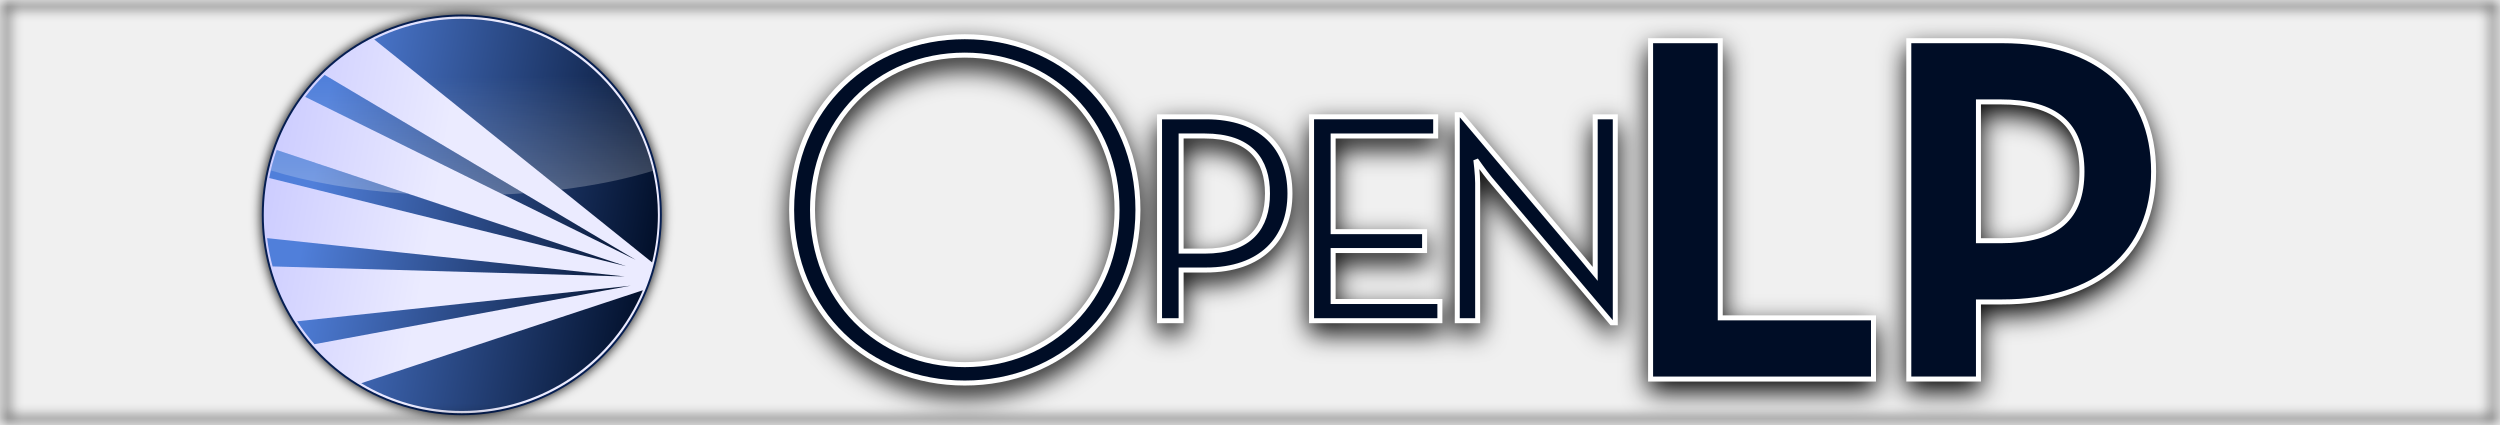
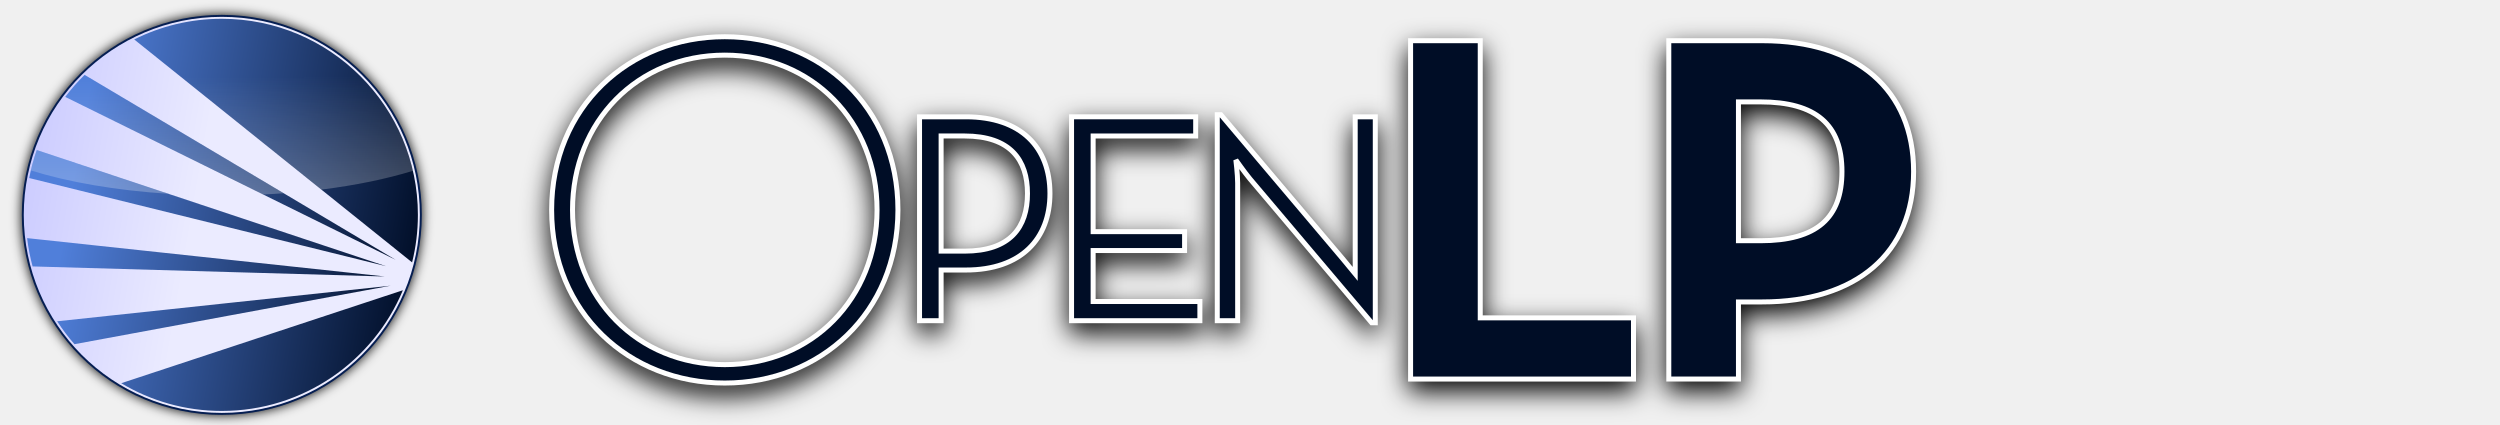
<svg xmlns="http://www.w3.org/2000/svg" xmlns:xlink="http://www.w3.org/1999/xlink" width="500" height="85" id="svg4363" version="1.0">
  <defs id="defs4365">
    <linearGradient id="linearGradient3208">
      <stop style="stop-color:#ffffff;stop-opacity:0.251;" offset="0" id="stop3210" />
      <stop style="stop-color:#ffffff;stop-opacity:0;" offset="1" id="stop3212" />
    </linearGradient>
    <linearGradient id="linearGradient6359">
      <stop style="stop-color:#000d26;stop-opacity:1;" offset="0" id="stop6361" />
      <stop style="stop-color:#507fda;stop-opacity:1;" offset="1" id="stop6363" />
    </linearGradient>
    <linearGradient id="linearGradient3195">
      <stop style="stop-color:#cdcdff;stop-opacity:1;" offset="0" id="stop3197" />
      <stop style="stop-color:#ebebff;stop-opacity:1;" offset="1" id="stop3199" />
    </linearGradient>
    <linearGradient xlink:href="#linearGradient3208" id="linearGradient4437" gradientUnits="userSpaceOnUse" gradientTransform="matrix(0.12702,0,0,0.1374728,-18.12443,2.920873)" x1="470.259" y1="276.689" x2="469.449" y2="104.3" />
    <linearGradient xlink:href="#linearGradient6359" id="linearGradient4440" gradientUnits="userSpaceOnUse" x1="815.75" y1="480.558" x2="201.106" y2="371.859" gradientTransform="matrix(0.1142015,0,0,0.1142015,-11.58089,2.363006)" />
    <linearGradient xlink:href="#linearGradient3195" id="linearGradient4445" gradientUnits="userSpaceOnUse" x1="117.593" y1="384.058" x2="418.21" y2="436.038" />
    <filter id="filter4956">
      <feGaussianBlur stdDeviation="10.732" id="feGaussianBlur4958" />
    </filter>
    <linearGradient xlink:href="#linearGradient3195" id="linearGradient4967" gradientUnits="userSpaceOnUse" x1="117.593" y1="384.058" x2="418.21" y2="436.038" />
    <linearGradient xlink:href="#linearGradient6359" id="linearGradient4969" gradientUnits="userSpaceOnUse" gradientTransform="matrix(0.1142015,0,0,0.1142015,-11.58089,2.363006)" x1="815.75" y1="480.558" x2="201.106" y2="371.859" />
    <linearGradient xlink:href="#linearGradient3208" id="linearGradient4971" gradientUnits="userSpaceOnUse" gradientTransform="matrix(0.12702,0,0,0.1374728,-18.12443,2.920873)" x1="470.259" y1="276.689" x2="469.449" y2="104.3" />
    <filter id="filter4987">
      <feGaussianBlur stdDeviation="4.333" id="feGaussianBlur4989" />
    </filter>
    <filter id="filter5019">
      <feGaussianBlur stdDeviation="4.333" id="feGaussianBlur5021" />
    </filter>
-     <filter id="filter3216">
-       <feGaussianBlur stdDeviation="1.206" id="feGaussianBlur3218" />
-     </filter>
  </defs>
  <g id="layer1">
-     <g id="g4960" transform="translate(50,-1.855689)">
-       <path style="fill:#000000;fill-opacity:1;fill-rule:nonzero;stroke:none;stroke-width:5;stroke-linecap:butt;stroke-miterlimit:4;stroke-dasharray:none;stroke-opacity:1;display:inline;filter:url(#filter4956)" id="path3204" d="M 833.03,395.269 A 357.719,357.719 0 1 1 117.593,395.269 A 357.719,357.719 0 1 1 833.03,395.269 z" transform="matrix(0.1118197,0,0,0.1118197,-10.78655,0.6324178)" />
-       <path transform="matrix(0.1118197,0,0,0.1118197,-10.78655,0.6324178)" d="M 833.03,395.269 A 357.719,357.719 0 1 1 117.593,395.269 A 357.719,357.719 0 1 1 833.03,395.269 z" id="path3206" style="fill:#051e52;fill-opacity:1;fill-rule:nonzero;stroke:none;stroke-width:5;stroke-linecap:butt;stroke-miterlimit:4;stroke-dasharray:none;stroke-opacity:1;display:inline" />
-       <path style="fill:url(#linearGradient4967);fill-opacity:1;fill-rule:nonzero;stroke:none;stroke-width:5;stroke-linecap:butt;stroke-miterlimit:4;stroke-dasharray:none;stroke-opacity:1;display:inline" id="path3208" d="M 833.03,395.269 A 357.719,357.719 0 1 1 117.593,395.269 A 357.719,357.719 0 1 1 833.03,395.269 z" transform="matrix(0.1107234,0,0,0.1107234,-10.26548,1.06574)" />
-       <path style="fill:url(#linearGradient4969);fill-opacity:1;fill-rule:nonzero;stroke:none;stroke-width:5;stroke-linecap:butt;stroke-miterlimit:4;stroke-dasharray:none;stroke-opacity:1;display:inline" d="M 42.361,5.614 C 36.064,5.614 30.113,7.102 24.839,9.743 L 53.061,32.384 L 80.419,54.332 C 81.177,51.289 81.579,48.108 81.579,44.832 C 81.579,23.185 64.009,5.614 42.361,5.614 z M 14.921,16.827 C 13.524,18.197 12.23,19.671 11.049,21.235 L 49.189,40.042 L 77.157,53.836 L 49.306,37.273 L 14.921,16.827 z M 5.346,31.856 C 4.71,33.668 4.206,35.54 3.84,37.462 L 46.655,48.04 L 75.191,55.092 L 46.662,45.599 L 5.346,31.856 z M 3.422,49.478 C 3.651,51.413 4.018,53.304 4.518,55.142 L 44.574,56.284 L 74.977,57.155 L 45.495,53.989 L 3.422,49.478 z M 76.158,58.989 L 44.835,62.333 L 9.429,66.112 C 10.473,67.725 11.631,69.257 12.894,70.695 L 43.9,64.956 L 76.158,58.989 z M 78.574,59.903 L 45.559,70.802 L 22.248,78.496 C 28.13,82.021 35.009,84.046 42.361,84.046 C 58.669,84.046 72.663,74.076 78.574,59.903 z" id="path3210" />
-       <path style="fill:url(#linearGradient4971);fill-opacity:1;fill-rule:nonzero;stroke:none;stroke-width:4.8;stroke-linecap:butt;stroke-miterlimit:4;stroke-dasharray:none;stroke-opacity:1;display:inline" d="M 42.361,5.614 C 36.064,5.614 30.113,7.102 24.839,9.743 L 53.061,32.384 L 62.272,39.775 C 69.133,38.92 75.343,37.632 80.58,36.017 C 76.576,18.609 60.978,5.614 42.361,5.614 z M 14.921,16.827 C 13.524,18.197 12.23,19.671 11.049,21.235 L 49.189,40.042 L 50.648,40.763 C 52.035,40.697 53.404,40.613 54.756,40.513 L 49.306,37.273 L 14.921,16.827 z M 5.346,31.856 C 4.879,33.185 4.483,34.548 4.161,35.938 C 11.632,38.272 21.112,39.931 31.669,40.613 L 5.346,31.856 z" id="path3212" />
+     <g id="g4960" transform="translate(2,-1.855689)">
+       <path style="fill:#000000;fill-opacity:1;fill-rule:nonzero;stroke:none;display:inline;filter:url(#filter4956)" id="path3204" d="m 833.03,395.269 c 0,197.563 -160.156,357.719 -357.719,357.719 -197.563,0 -357.719,-160.156 -357.719,-357.719 0,-197.563 160.156,-357.719 357.719,-357.719 197.563,0 357.719,160.156 357.719,357.719 z" transform="matrix(0.1118197,0,0,0.1118197,-10.78655,0.6324178)" />
+       <path transform="matrix(0.1118197,0,0,0.1118197,-10.78655,0.6324178)" d="m 833.03,395.269 c 0,197.563 -160.156,357.719 -357.719,357.719 -197.563,0 -357.719,-160.156 -357.719,-357.719 0,-197.563 160.156,-357.719 357.719,-357.719 197.563,0 357.719,160.156 357.719,357.719 z" id="path3206" style="fill:#051e52;fill-opacity:1;fill-rule:nonzero;stroke:none;display:inline" />
+       <path style="fill:url(#linearGradient4967);fill-opacity:1;fill-rule:nonzero;stroke:none;display:inline" id="path3208" d="m 833.03,395.269 c 0,197.563 -160.156,357.719 -357.719,357.719 -197.563,0 -357.719,-160.156 -357.719,-357.719 0,-197.563 160.156,-357.719 357.719,-357.719 197.563,0 357.719,160.156 357.719,357.719 z" transform="matrix(0.1107234,0,0,0.1107234,-10.26548,1.06574)" />
+       <path style="fill:url(#linearGradient4969);fill-opacity:1;fill-rule:nonzero;stroke:none;display:inline" d="m 42.361,5.614 c -6.297,0 -12.248,1.488 -17.523,4.129 L 53.061,32.384 80.419,54.332 c 0.758,-3.042 1.16,-6.224 1.16,-9.5 0,-21.647 -17.57,-39.218 -39.218,-39.218 z M 14.921,16.827 c -1.397,1.369 -2.691,2.843 -3.872,4.407 L 49.189,40.042 77.157,53.836 49.306,37.273 14.921,16.827 z M 5.346,31.856 c -0.636,1.812 -1.14,3.684 -1.506,5.607 L 46.655,48.04 75.191,55.092 46.662,45.599 5.346,31.856 z M 3.422,49.478 c 0.229,1.935 0.595,3.826 1.096,5.664 l 40.056,1.142 30.403,0.871 -29.482,-3.166 -42.073,-4.511 z m 72.736,9.511 -31.323,3.344 -35.406,3.779 c 1.044,1.612 2.202,3.145 3.465,4.582 l 31.006,-5.739 32.258,-5.967 z m 2.416,0.914 -33.015,10.899 -23.311,7.694 c 5.883,3.525 12.762,5.549 20.114,5.549 16.308,0 30.302,-9.969 36.213,-24.143 z" id="path3210" />
+       <path style="fill:url(#linearGradient4971);fill-opacity:1;fill-rule:nonzero;stroke:none;display:inline" d="m 42.361,5.614 c -6.297,0 -12.248,1.488 -17.523,4.129 l 28.222,22.64 9.211,7.391 C 69.133,38.92 75.343,37.632 80.58,36.017 76.576,18.609 60.978,5.614 42.361,5.614 z M 14.921,16.827 c -1.397,1.369 -2.691,2.843 -3.872,4.407 l 38.14,18.808 1.46,0.721 c 1.387,-0.067 2.756,-0.15 4.108,-0.25 L 49.306,37.273 14.921,16.827 z M 5.346,31.856 c -0.467,1.329 -0.863,2.692 -1.185,4.083 7.471,2.334 16.951,3.993 27.508,4.675 L 5.346,31.856 z" id="path3212" />
    </g>
-     <g id="g3221" transform="matrix(0.5913526,0,0,0.5913526,-285.5853,-591.7187)" style="fill:#000000;fill-opacity:0;filter:url(#filter4987)">
-       <path id="path3223" d="M 801.444,1038.553 L 817.061,1038.553 C 835.923,1038.553 845.557,1048.997 845.557,1064.514 C 845.557,1079.726 835.923,1090.373 817.061,1090.373 L 808.745,1090.373 L 808.745,1107.512 L 801.444,1107.512 L 801.444,1038.553 L 801.444,1038.553 z M 816.655,1083.984 C 832.172,1083.984 837.952,1075.872 837.952,1064.513 C 837.952,1053.154 832.172,1045.042 816.655,1045.042 L 808.745,1045.042 L 808.745,1083.983 L 816.655,1083.983 L 816.655,1083.984 z" style="fill:#000000;fill-opacity:0" />
-       <path id="path3225" d="M 852.858,1038.553 L 894.842,1038.553 L 894.842,1045.043 L 860.158,1045.043 L 860.158,1077.393 L 891.089,1077.393 L 891.089,1083.782 L 860.158,1083.782 L 860.158,1101.022 L 896.261,1101.022 L 896.261,1107.512 L 852.858,1107.512 L 852.858,1038.553 z" style="fill:#000000;fill-opacity:0" />
-       <path id="path3227" d="M 913.197,1059.545 C 911.27,1057.212 908.43,1053.155 908.43,1053.155 C 908.43,1053.155 909.038,1058.023 909.038,1060.965 L 909.038,1107.512 L 902.142,1107.512 L 902.142,1037.843 L 903.359,1037.843 L 944.532,1086.52 C 946.459,1088.853 948.791,1091.683 948.791,1091.683 C 948.791,1091.683 948.791,1088.041 948.791,1085.101 L 948.791,1038.553 L 955.586,1038.553 L 955.586,1108.222 L 954.369,1108.222 L 913.197,1059.545 z" style="fill:#000000;fill-opacity:0" />
-       <path id="path3229" d="M 677.015,1070.032 C 677.015,1035.196 703.268,1011.468 735.579,1011.468 C 767.89,1011.468 794.143,1035.197 794.143,1070.032 C 794.143,1104.867 767.89,1128.596 735.579,1128.596 C 703.268,1128.596 677.015,1104.868 677.015,1070.032 z M 787.075,1070.032 C 787.075,1040.077 765.03,1017.694 735.579,1017.694 C 706.128,1017.694 684.083,1040.077 684.083,1070.032 C 684.083,1099.988 706.128,1122.37 735.579,1122.37 C 765.03,1122.37 787.075,1099.988 787.075,1070.032 z" style="fill:#000000;fill-opacity:0" />
-       <path id="path3231" d="M 967.521,1012.814 L 991.082,1012.814 L 991.082,1106.551 L 1042.915,1106.551 L 1042.915,1127.25 L 967.521,1127.25 L 967.521,1012.814 z" style="fill:#000000;fill-opacity:0" />
-       <path id="path3233" d="M 1054.85,1012.814 L 1086.489,1012.814 C 1118.464,1012.814 1137.649,1029.475 1137.649,1057.074 C 1137.649,1084.674 1118.295,1101.166 1086.489,1101.166 L 1078.411,1101.166 L 1078.411,1127.251 L 1054.85,1127.251 L 1054.85,1012.814 z M 1085.815,1080.467 C 1105,1080.467 1113.414,1072.726 1113.414,1057.074 C 1113.414,1041.255 1104.663,1033.513 1085.815,1033.513 L 1078.41,1033.513 L 1078.41,1080.466 L 1085.815,1080.466 L 1085.815,1080.467 z" style="fill:#000000;fill-opacity:0" />
-     </g>
-     <g id="g5067" transform="translate(58.90617,-82.92308)">
-       <g style="fill:#000000;fill-opacity:1;stroke:#000000;stroke-width:1.691;stroke-miterlimit:4;stroke-dasharray:none;stroke-opacity:1;filter:url(#filter5019)" transform="matrix(0.5913526,0,0,0.5913526,-300.9361,-505.8675)" id="g4991">
-         <path style="fill:#000000;fill-opacity:1;stroke:#000000;stroke-width:1.691;stroke-miterlimit:4;stroke-dasharray:none;stroke-opacity:1" d="M 801.444,1038.553 L 817.061,1038.553 C 835.923,1038.553 845.557,1048.997 845.557,1064.514 C 845.557,1079.726 835.923,1090.373 817.061,1090.373 L 808.745,1090.373 L 808.745,1107.512 L 801.444,1107.512 L 801.444,1038.553 L 801.444,1038.553 z M 816.655,1083.984 C 832.172,1083.984 837.952,1075.872 837.952,1064.513 C 837.952,1053.154 832.172,1045.042 816.655,1045.042 L 808.745,1045.042 L 808.745,1083.983 L 816.655,1083.983 L 816.655,1083.984 z" id="path4993" />
-         <path style="fill:#000000;fill-opacity:1;stroke:#000000;stroke-width:1.691;stroke-miterlimit:4;stroke-dasharray:none;stroke-opacity:1" d="M 852.858,1038.553 L 894.842,1038.553 L 894.842,1045.043 L 860.158,1045.043 L 860.158,1077.393 L 891.089,1077.393 L 891.089,1083.782 L 860.158,1083.782 L 860.158,1101.022 L 896.261,1101.022 L 896.261,1107.512 L 852.858,1107.512 L 852.858,1038.553 z" id="path4995" />
-         <path style="fill:#000000;fill-opacity:1;stroke:#000000;stroke-width:1.691;stroke-miterlimit:4;stroke-dasharray:none;stroke-opacity:1" d="M 913.197,1059.545 C 911.27,1057.212 908.43,1053.155 908.43,1053.155 C 908.43,1053.155 909.038,1058.023 909.038,1060.965 L 909.038,1107.512 L 902.142,1107.512 L 902.142,1037.843 L 903.359,1037.843 L 944.532,1086.52 C 946.459,1088.853 948.791,1091.683 948.791,1091.683 C 948.791,1091.683 948.791,1088.041 948.791,1085.101 L 948.791,1038.553 L 955.586,1038.553 L 955.586,1108.222 L 954.369,1108.222 L 913.197,1059.545 z" id="path4997" />
-         <path style="fill:#000000;fill-opacity:1;stroke:#000000;stroke-width:1.691;stroke-miterlimit:4;stroke-dasharray:none;stroke-opacity:1" d="M 677.015,1070.032 C 677.015,1035.196 703.268,1011.468 735.579,1011.468 C 767.89,1011.468 794.143,1035.197 794.143,1070.032 C 794.143,1104.867 767.89,1128.596 735.579,1128.596 C 703.268,1128.596 677.015,1104.868 677.015,1070.032 z M 787.075,1070.032 C 787.075,1040.077 765.03,1017.694 735.579,1017.694 C 706.128,1017.694 684.083,1040.077 684.083,1070.032 C 684.083,1099.988 706.128,1122.37 735.579,1122.37 C 765.03,1122.37 787.075,1099.988 787.075,1070.032 z" id="path4999" />
-         <path style="fill:#000000;fill-opacity:1;stroke:#000000;stroke-width:1.691;stroke-miterlimit:4;stroke-dasharray:none;stroke-opacity:1" d="M 967.521,1012.814 L 991.082,1012.814 L 991.082,1106.551 L 1042.915,1106.551 L 1042.915,1127.25 L 967.521,1127.25 L 967.521,1012.814 z" id="path5001" />
-         <path style="fill:#000000;fill-opacity:1;stroke:#000000;stroke-width:1.691;stroke-miterlimit:4;stroke-dasharray:none;stroke-opacity:1" d="M 1054.85,1012.814 L 1086.489,1012.814 C 1118.464,1012.814 1137.649,1029.475 1137.649,1057.074 C 1137.649,1084.674 1118.295,1101.166 1086.489,1101.166 L 1078.411,1101.166 L 1078.411,1127.251 L 1054.85,1127.251 L 1054.85,1012.814 z M 1085.815,1080.467 C 1105,1080.467 1113.414,1072.726 1113.414,1057.074 C 1113.414,1041.255 1104.663,1033.513 1085.815,1033.513 L 1078.41,1033.513 L 1078.41,1080.466 L 1085.815,1080.466 L 1085.815,1080.467 z" id="path5003" />
+     <g id="g5067" transform="translate(10.90617,-82.92308)">
+       <g style="fill:#000000;fill-opacity:1;stroke:#000000;stroke-width:1.691;stroke-miterlimit:4;stroke-opacity:1;stroke-dasharray:none;filter:url(#filter5019)" transform="matrix(0.5913526,0,0,0.5913526,-300.9361,-505.8675)" id="g4991">
+         <path style="fill:#000000;fill-opacity:1;stroke:#000000;stroke-width:1.691;stroke-miterlimit:4;stroke-opacity:1;stroke-dasharray:none" d="m 801.444,1038.553 15.617,0 c 18.862,0 28.496,10.444 28.496,25.961 0,15.212 -9.634,25.859 -28.496,25.859 l -8.316,0 0,17.139 -7.301,0 0,-68.959 0,0 z m 15.211,45.431 c 15.517,0 21.297,-8.112 21.297,-19.471 0,-11.359 -5.78,-19.471 -21.297,-19.471 l -7.91,0 0,38.941 7.91,0 0,10e-4 z" id="path4993" />
+         <path style="fill:#000000;fill-opacity:1;stroke:#000000;stroke-width:1.691;stroke-miterlimit:4;stroke-opacity:1;stroke-dasharray:none" d="m 852.858,1038.553 41.984,0 0,6.49 -34.684,0 0,32.35 30.931,0 0,6.389 -30.931,0 0,17.24 36.103,0 0,6.49 -43.403,0 0,-68.959 z" id="path4995" />
+         <path style="fill:#000000;fill-opacity:1;stroke:#000000;stroke-width:1.691;stroke-miterlimit:4;stroke-opacity:1;stroke-dasharray:none" d="m 913.197,1059.545 c -1.927,-2.333 -4.767,-6.39 -4.767,-6.39 0,0 0.608,4.868 0.608,7.81 l 0,46.547 -6.896,0 0,-69.669 1.217,0 41.173,48.677 c 1.927,2.333 4.259,5.163 4.259,5.163 0,0 0,-3.642 0,-6.582 l 0,-46.548 6.795,0 0,69.669 -1.217,0 -41.172,-48.677 z" id="path4997" />
+         <path style="fill:#000000;fill-opacity:1;stroke:#000000;stroke-width:1.691;stroke-miterlimit:4;stroke-opacity:1;stroke-dasharray:none" d="m 677.015,1070.032 c 0,-34.836 26.253,-58.564 58.564,-58.564 32.311,0 58.564,23.729 58.564,58.564 0,34.835 -26.253,58.564 -58.564,58.564 -32.311,0 -58.564,-23.728 -58.564,-58.564 z m 110.06,0 c 0,-29.955 -22.045,-52.338 -51.496,-52.338 -29.451,0 -51.496,22.383 -51.496,52.338 0,29.956 22.045,52.338 51.496,52.338 29.451,0 51.496,-22.382 51.496,-52.338 z" id="path4999" />
+         <path style="fill:#000000;fill-opacity:1;stroke:#000000;stroke-width:1.691;stroke-miterlimit:4;stroke-opacity:1;stroke-dasharray:none" d="m 967.521,1012.814 23.561,0 0,93.737 51.833,0 0,20.699 -75.394,0 0,-114.436 z" id="path5001" />
+         <path style="fill:#000000;fill-opacity:1;stroke:#000000;stroke-width:1.691;stroke-miterlimit:4;stroke-opacity:1;stroke-dasharray:none" d="m 1054.85,1012.814 31.639,0 c 31.975,0 51.16,16.661 51.16,44.26 0,27.6 -19.354,44.092 -51.16,44.092 l -8.078,0 0,26.085 -23.561,0 0,-114.437 z m 30.965,67.653 c 19.185,0 27.599,-7.741 27.599,-23.393 0,-15.819 -8.751,-23.561 -27.599,-23.561 l -7.405,0 0,46.953 7.405,0 0,0 z" id="path5003" />
      </g>
-       <g id="g5005" transform="matrix(0.5913526,0,0,0.5913526,-300.9361,-507.8675)" style="fill:#000d26;fill-opacity:1;stroke:#ffffff;stroke-width:1.691;stroke-miterlimit:4;stroke-dasharray:none;stroke-opacity:1">
-         <path id="path5007" d="M 801.444,1038.553 L 817.061,1038.553 C 835.923,1038.553 845.557,1048.997 845.557,1064.514 C 845.557,1079.726 835.923,1090.373 817.061,1090.373 L 808.745,1090.373 L 808.745,1107.512 L 801.444,1107.512 L 801.444,1038.553 L 801.444,1038.553 z M 816.655,1083.984 C 832.172,1083.984 837.952,1075.872 837.952,1064.513 C 837.952,1053.154 832.172,1045.042 816.655,1045.042 L 808.745,1045.042 L 808.745,1083.983 L 816.655,1083.983 L 816.655,1083.984 z" style="fill:#000d26;fill-opacity:1;stroke:#ffffff;stroke-width:1.691;stroke-miterlimit:4;stroke-dasharray:none;stroke-opacity:1" />
-         <path id="path5009" d="M 852.858,1038.553 L 894.842,1038.553 L 894.842,1045.043 L 860.158,1045.043 L 860.158,1077.393 L 891.089,1077.393 L 891.089,1083.782 L 860.158,1083.782 L 860.158,1101.022 L 896.261,1101.022 L 896.261,1107.512 L 852.858,1107.512 L 852.858,1038.553 z" style="fill:#000d26;fill-opacity:1;stroke:#ffffff;stroke-width:1.691;stroke-miterlimit:4;stroke-dasharray:none;stroke-opacity:1" />
-         <path id="path5011" d="M 913.197,1059.545 C 911.27,1057.212 908.43,1053.155 908.43,1053.155 C 908.43,1053.155 909.038,1058.023 909.038,1060.965 L 909.038,1107.512 L 902.142,1107.512 L 902.142,1037.843 L 903.359,1037.843 L 944.532,1086.52 C 946.459,1088.853 948.791,1091.683 948.791,1091.683 C 948.791,1091.683 948.791,1088.041 948.791,1085.101 L 948.791,1038.553 L 955.586,1038.553 L 955.586,1108.222 L 954.369,1108.222 L 913.197,1059.545 z" style="fill:#000d26;fill-opacity:1;stroke:#ffffff;stroke-width:1.691;stroke-miterlimit:4;stroke-dasharray:none;stroke-opacity:1" />
-         <path id="path5013" d="M 677.015,1070.032 C 677.015,1035.196 703.268,1011.468 735.579,1011.468 C 767.89,1011.468 794.143,1035.197 794.143,1070.032 C 794.143,1104.867 767.89,1128.596 735.579,1128.596 C 703.268,1128.596 677.015,1104.868 677.015,1070.032 z M 787.075,1070.032 C 787.075,1040.077 765.03,1017.694 735.579,1017.694 C 706.128,1017.694 684.083,1040.077 684.083,1070.032 C 684.083,1099.988 706.128,1122.37 735.579,1122.37 C 765.03,1122.37 787.075,1099.988 787.075,1070.032 z" style="fill:#000d26;fill-opacity:1;stroke:#ffffff;stroke-width:1.691;stroke-miterlimit:4;stroke-dasharray:none;stroke-opacity:1" />
-         <path id="path5015" d="M 967.521,1012.814 L 991.082,1012.814 L 991.082,1106.551 L 1042.915,1106.551 L 1042.915,1127.25 L 967.521,1127.25 L 967.521,1012.814 z" style="fill:#000d26;fill-opacity:1;stroke:#ffffff;stroke-width:1.691;stroke-miterlimit:4;stroke-dasharray:none;stroke-opacity:1" />
-         <path id="path5017" d="M 1054.85,1012.814 L 1086.489,1012.814 C 1118.464,1012.814 1137.649,1029.475 1137.649,1057.074 C 1137.649,1084.674 1118.295,1101.166 1086.489,1101.166 L 1078.411,1101.166 L 1078.411,1127.251 L 1054.85,1127.251 L 1054.85,1012.814 z M 1085.815,1080.467 C 1105,1080.467 1113.414,1072.726 1113.414,1057.074 C 1113.414,1041.255 1104.663,1033.513 1085.815,1033.513 L 1078.41,1033.513 L 1078.41,1080.466 L 1085.815,1080.466 L 1085.815,1080.467 z" style="fill:#000d26;fill-opacity:1;stroke:#ffffff;stroke-width:1.691;stroke-miterlimit:4;stroke-dasharray:none;stroke-opacity:1" />
+       <g id="g5005" transform="matrix(0.5913526,0,0,0.5913526,-300.9361,-507.8675)" style="fill:#000d26;fill-opacity:1;stroke:#ffffff;stroke-width:1.691;stroke-miterlimit:4;stroke-opacity:1;stroke-dasharray:none">
+         <path id="path5007" d="m 801.444,1038.553 15.617,0 c 18.862,0 28.496,10.444 28.496,25.961 0,15.212 -9.634,25.859 -28.496,25.859 l -8.316,0 0,17.139 -7.301,0 0,-68.959 0,0 z m 15.211,45.431 c 15.517,0 21.297,-8.112 21.297,-19.471 0,-11.359 -5.78,-19.471 -21.297,-19.471 l -7.91,0 0,38.941 7.91,0 0,10e-4 z" style="fill:#000d26;fill-opacity:1;stroke:#ffffff;stroke-width:1.691;stroke-miterlimit:4;stroke-opacity:1;stroke-dasharray:none" />
+         <path id="path5009" d="m 852.858,1038.553 41.984,0 0,6.49 -34.684,0 0,32.35 30.931,0 0,6.389 -30.931,0 0,17.24 36.103,0 0,6.49 -43.403,0 0,-68.959 z" style="fill:#000d26;fill-opacity:1;stroke:#ffffff;stroke-width:1.691;stroke-miterlimit:4;stroke-opacity:1;stroke-dasharray:none" />
+         <path id="path5011" d="m 913.197,1059.545 c -1.927,-2.333 -4.767,-6.39 -4.767,-6.39 0,0 0.608,4.868 0.608,7.81 l 0,46.547 -6.896,0 0,-69.669 1.217,0 41.173,48.677 c 1.927,2.333 4.259,5.163 4.259,5.163 0,0 0,-3.642 0,-6.582 l 0,-46.548 6.795,0 0,69.669 -1.217,0 -41.172,-48.677 z" style="fill:#000d26;fill-opacity:1;stroke:#ffffff;stroke-width:1.691;stroke-miterlimit:4;stroke-opacity:1;stroke-dasharray:none" />
+         <path id="path5013" d="m 677.015,1070.032 c 0,-34.836 26.253,-58.564 58.564,-58.564 32.311,0 58.564,23.729 58.564,58.564 0,34.835 -26.253,58.564 -58.564,58.564 -32.311,0 -58.564,-23.728 -58.564,-58.564 z m 110.06,0 c 0,-29.955 -22.045,-52.338 -51.496,-52.338 -29.451,0 -51.496,22.383 -51.496,52.338 0,29.956 22.045,52.338 51.496,52.338 29.451,0 51.496,-22.382 51.496,-52.338 z" style="fill:#000d26;fill-opacity:1;stroke:#ffffff;stroke-width:1.691;stroke-miterlimit:4;stroke-opacity:1;stroke-dasharray:none" />
+         <path id="path5015" d="m 967.521,1012.814 23.561,0 0,93.737 51.833,0 0,20.699 -75.394,0 0,-114.436 z" style="fill:#000d26;fill-opacity:1;stroke:#ffffff;stroke-width:1.691;stroke-miterlimit:4;stroke-opacity:1;stroke-dasharray:none" />
+         <path id="path5017" d="m 1054.85,1012.814 31.639,0 c 31.975,0 51.16,16.661 51.16,44.26 0,27.6 -19.354,44.092 -51.16,44.092 l -8.078,0 0,26.085 -23.561,0 0,-114.437 z m 30.965,67.653 c 19.185,0 27.599,-7.741 27.599,-23.393 0,-15.819 -8.751,-23.561 -27.599,-23.561 l -7.405,0 0,46.953 7.405,0 0,0 z" style="fill:#000d26;fill-opacity:1;stroke:#ffffff;stroke-width:1.691;stroke-miterlimit:4;stroke-opacity:1;stroke-dasharray:none" />
      </g>
    </g>
-     <rect style="opacity:1;fill:none;fill-opacity:1;fill-rule:nonzero;stroke:#000000;stroke-width:1;stroke-linecap:butt;stroke-linejoin:miter;stroke-miterlimit:4;stroke-dasharray:none;stroke-opacity:1;filter:url(#filter3216)" id="rect2440" width="404.903" height="75.655" x="-4.649" y="-22.777" transform="matrix(1.231979,0,0,1.108076,6.311905,25.82266)" />
  </g>
</svg>
